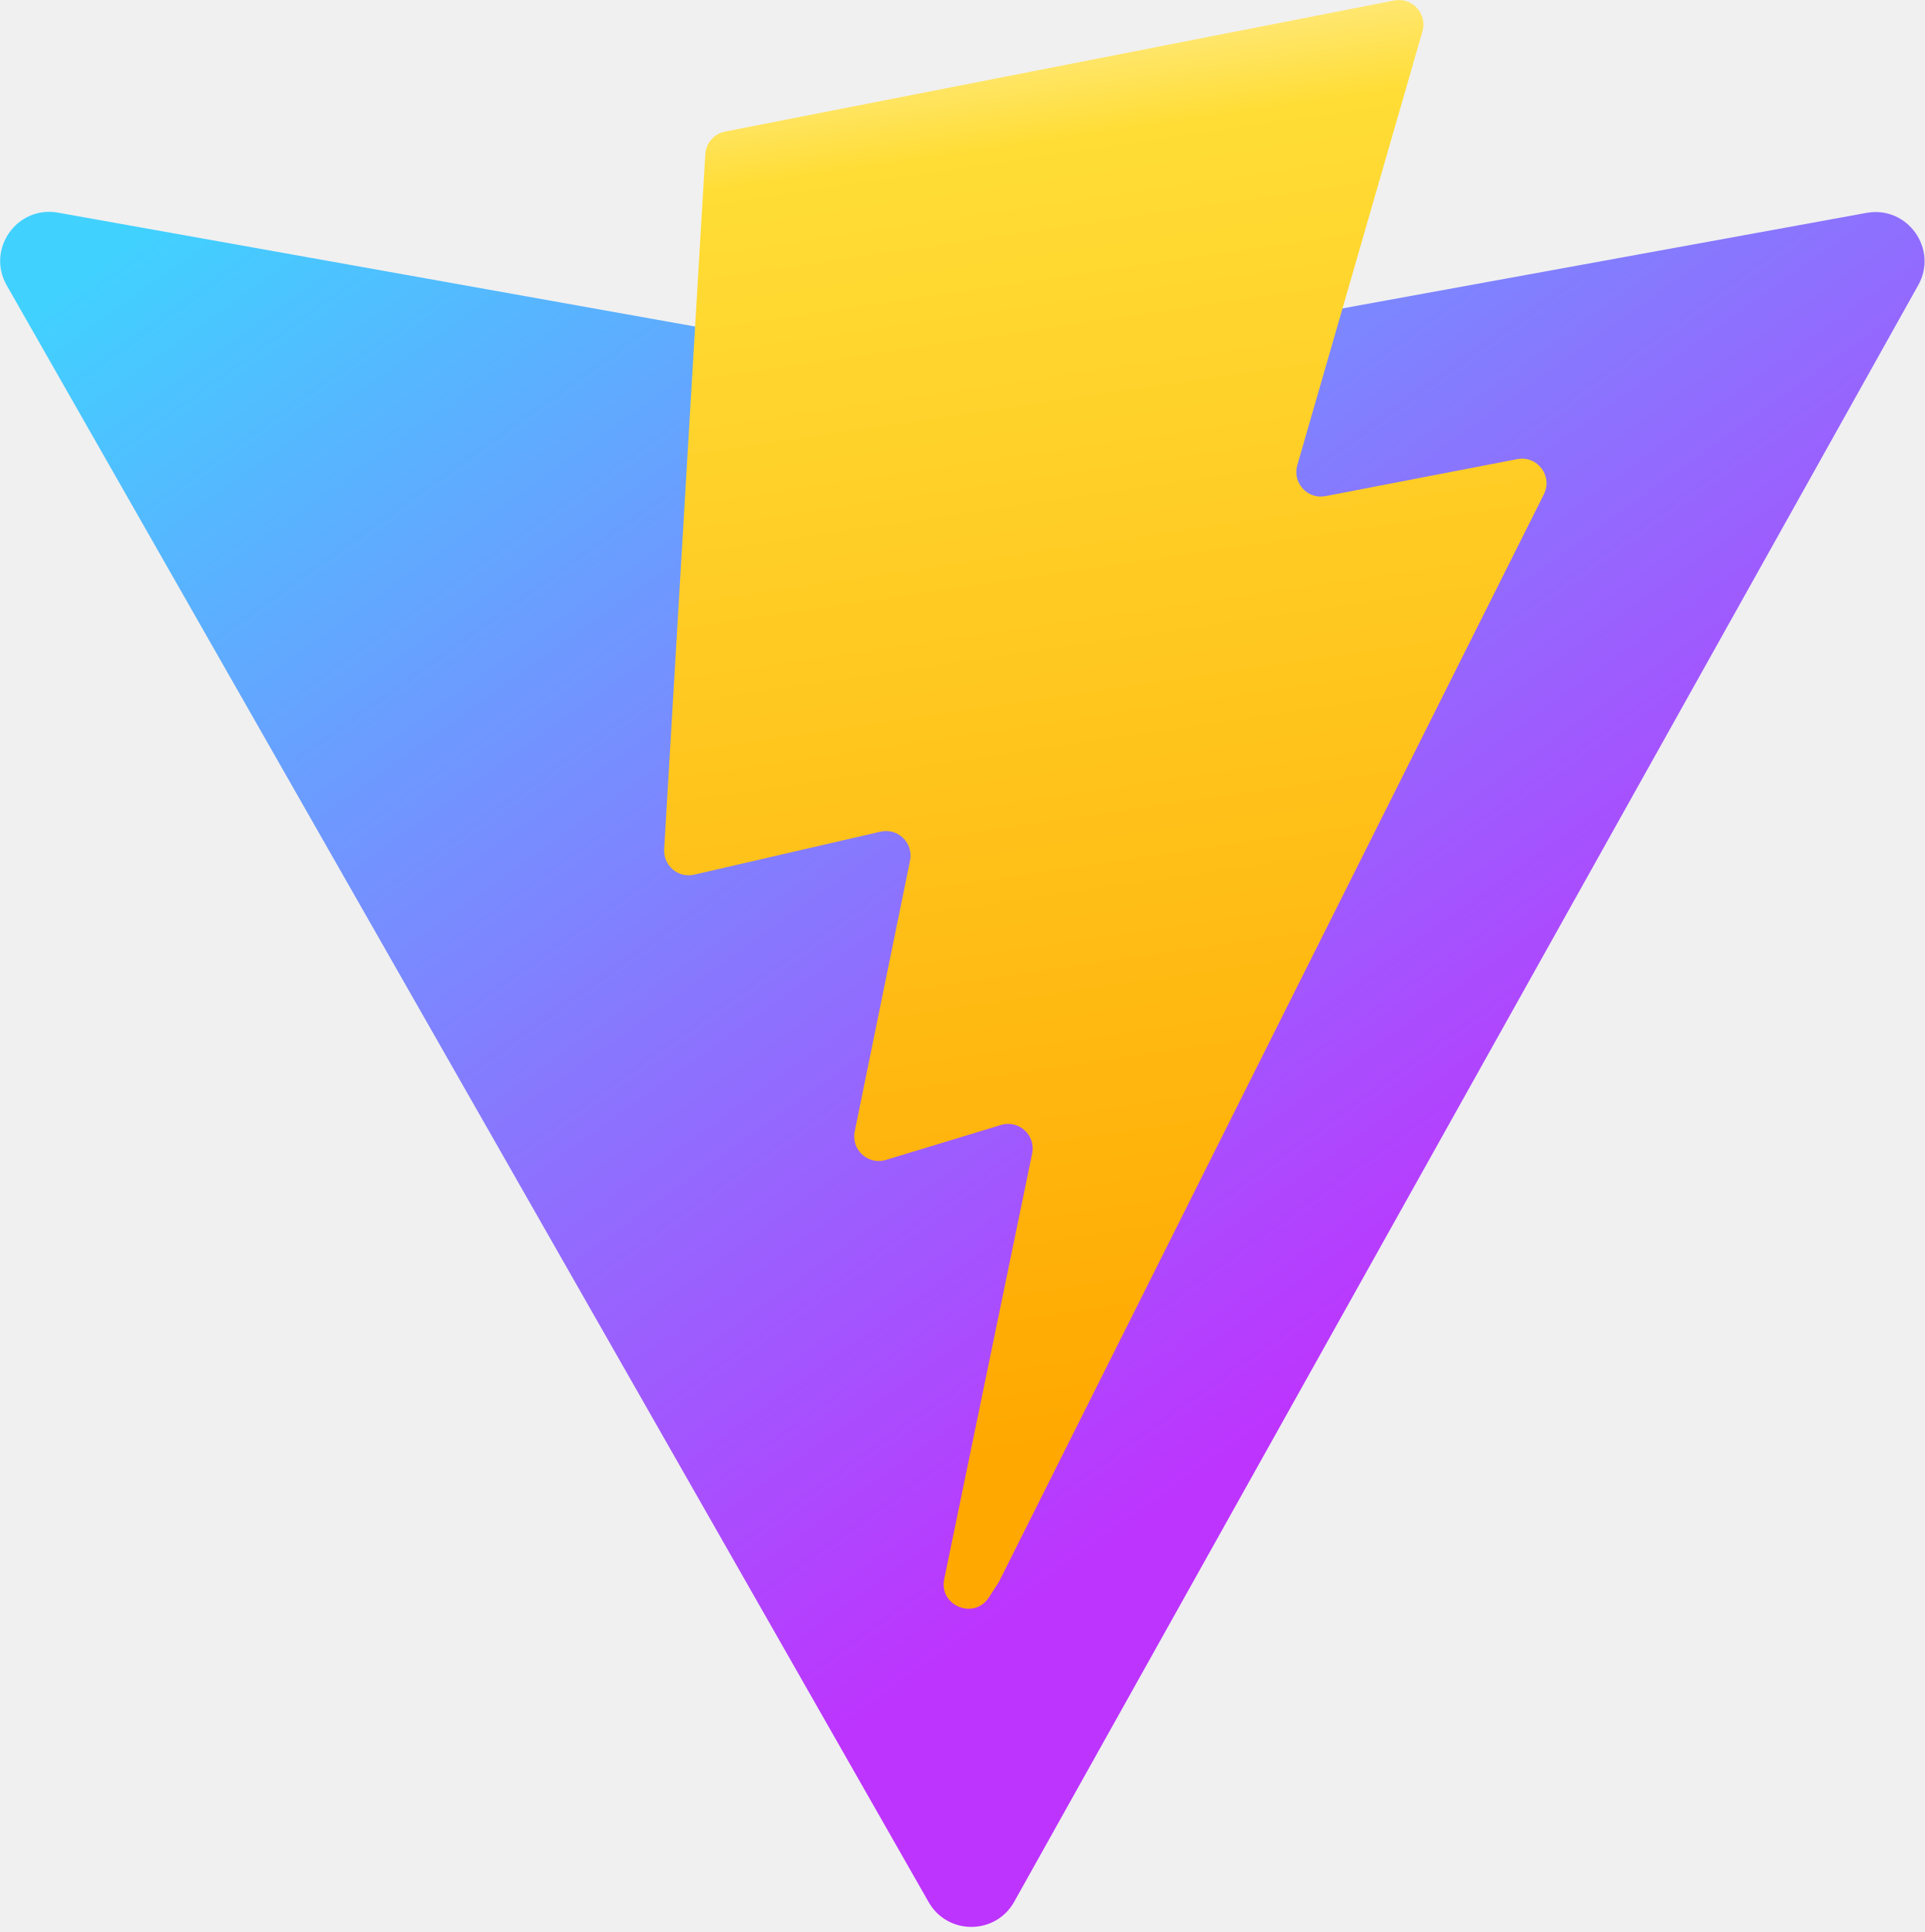
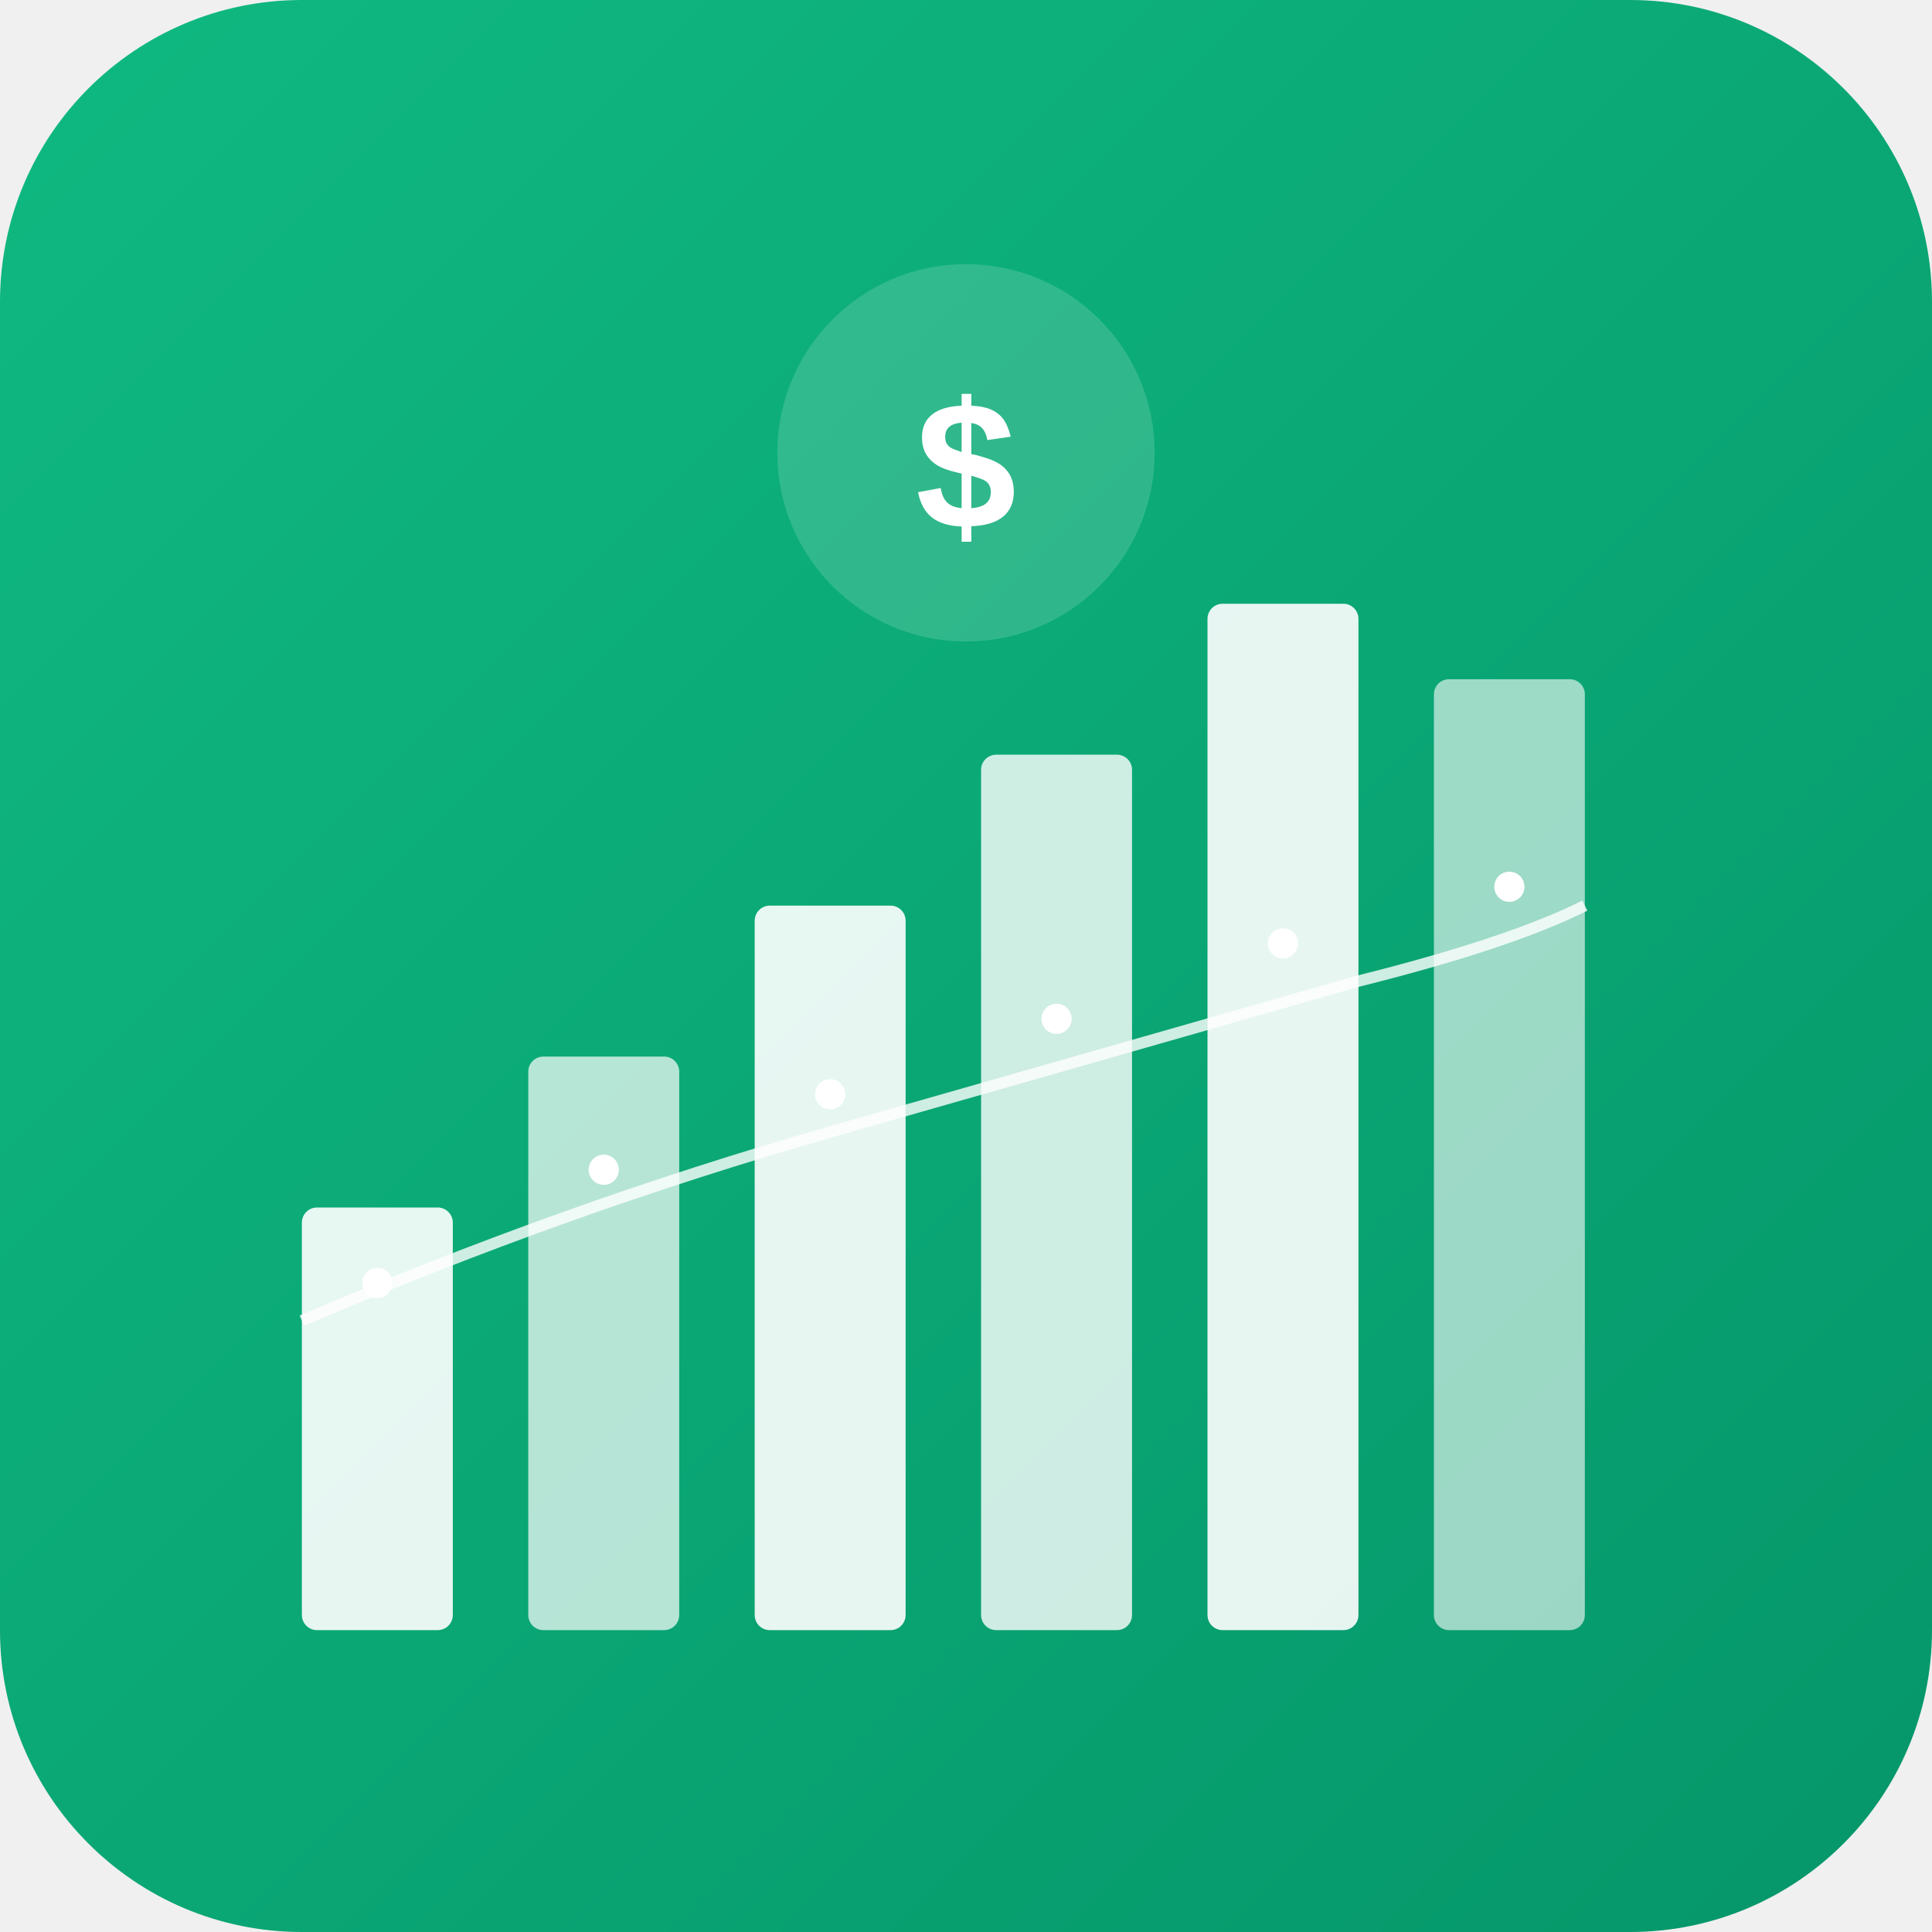
- <svg xmlns="http://www.w3.org/2000/svg" aria-hidden="true" role="img" class="iconify iconify--logos" width="31.88" height="32" preserveAspectRatio="xMidYMid meet" viewBox="0 0 256 257">
+ <svg xmlns="http://www.w3.org/2000/svg" width="512" height="512" viewBox="0 0 512 512">
  <defs>
-     <linearGradient id="IconifyId1813088fe1fbc01fb466" x1="-.828%" x2="57.636%" y1="7.652%" y2="78.411%">
-       <stop offset="0%" stop-color="#41D1FF" />
-       <stop offset="100%" stop-color="#BD34FE" />
-     </linearGradient>
-     <linearGradient id="IconifyId1813088fe1fbc01fb467" x1="43.376%" x2="50.316%" y1="2.242%" y2="89.03%">
-       <stop offset="0%" stop-color="#FFEA83" />
-       <stop offset="8.333%" stop-color="#FFDD35" />
-       <stop offset="100%" stop-color="#FFA800" />
+     <linearGradient id="gradient" x1="0%" y1="0%" x2="100%" y2="100%">
+       <stop offset="0%" style="stop-color:#10b981;stop-opacity:1" />
+       <stop offset="100%" style="stop-color:#059669;stop-opacity:1" />
    </linearGradient>
  </defs>
-   <path fill="url(#IconifyId1813088fe1fbc01fb466)" d="M255.153 37.938L134.897 252.976c-2.483 4.44-8.862 4.466-11.382.048L.875 37.958c-2.746-4.814 1.371-10.646 6.827-9.67l120.385 21.517a6.537 6.537 0 0 0 2.322-.004l117.867-21.483c5.438-.991 9.574 4.796 6.877 9.62Z" />
-   <path fill="url(#IconifyId1813088fe1fbc01fb467)" d="M185.432.063L96.44 17.501a3.268 3.268 0 0 0-2.634 3.014l-5.474 92.456a3.268 3.268 0 0 0 3.997 3.378l24.777-5.718c2.318-.535 4.413 1.507 3.936 3.838l-7.361 36.047c-.495 2.426 1.782 4.5 4.151 3.78l15.304-4.649c2.372-.72 4.652 1.36 4.15 3.788l-11.698 56.621c-.732 3.542 3.979 5.473 5.943 2.437l1.313-2.028l72.516-144.72c1.215-2.423-.88-5.186-3.54-4.672l-25.505 4.922c-2.396.462-4.435-1.77-3.759-4.114l16.646-57.705c.677-2.35-1.37-4.583-3.769-4.113Z" />
+   <rect width="512" height="512" rx="80" fill="url(#gradient)" />
+   <rect x="80" y="320" width="40" height="112" fill="white" opacity="0.9" rx="4" />
+   <rect x="140" y="280" width="40" height="152" fill="white" opacity="0.7" rx="4" />
+   <rect x="200" y="240" width="40" height="192" fill="white" opacity="0.9" rx="4" />
+   <rect x="260" y="200" width="40" height="232" fill="white" opacity="0.8" rx="4" />
+   <rect x="320" y="160" width="40" height="272" fill="white" opacity="0.9" rx="4" />
+   <rect x="380" y="180" width="40" height="252" fill="white" opacity="0.6" rx="4" />
+   <circle cx="256" cy="120" r="50" fill="white" opacity="0.15" />
+   <text x="256" y="140" text-anchor="middle" font-family="Arial, sans-serif" font-size="48" font-weight="bold" fill="white">$</text>
+   <path d="M 80 350 Q 150 320, 220 300 Q 290 280, 360 260 Q 400 250, 420 240" stroke="white" stroke-width="3" fill="none" opacity="0.8" />
+   <circle cx="100" cy="340" r="4" fill="white" />
+   <circle cx="160" cy="310" r="4" fill="white" />
+   <circle cx="220" cy="290" r="4" fill="white" />
+   <circle cx="280" cy="270" r="4" fill="white" />
+   <circle cx="340" cy="250" r="4" fill="white" />
+   <circle cx="400" cy="235" r="4" fill="white" />
</svg>
